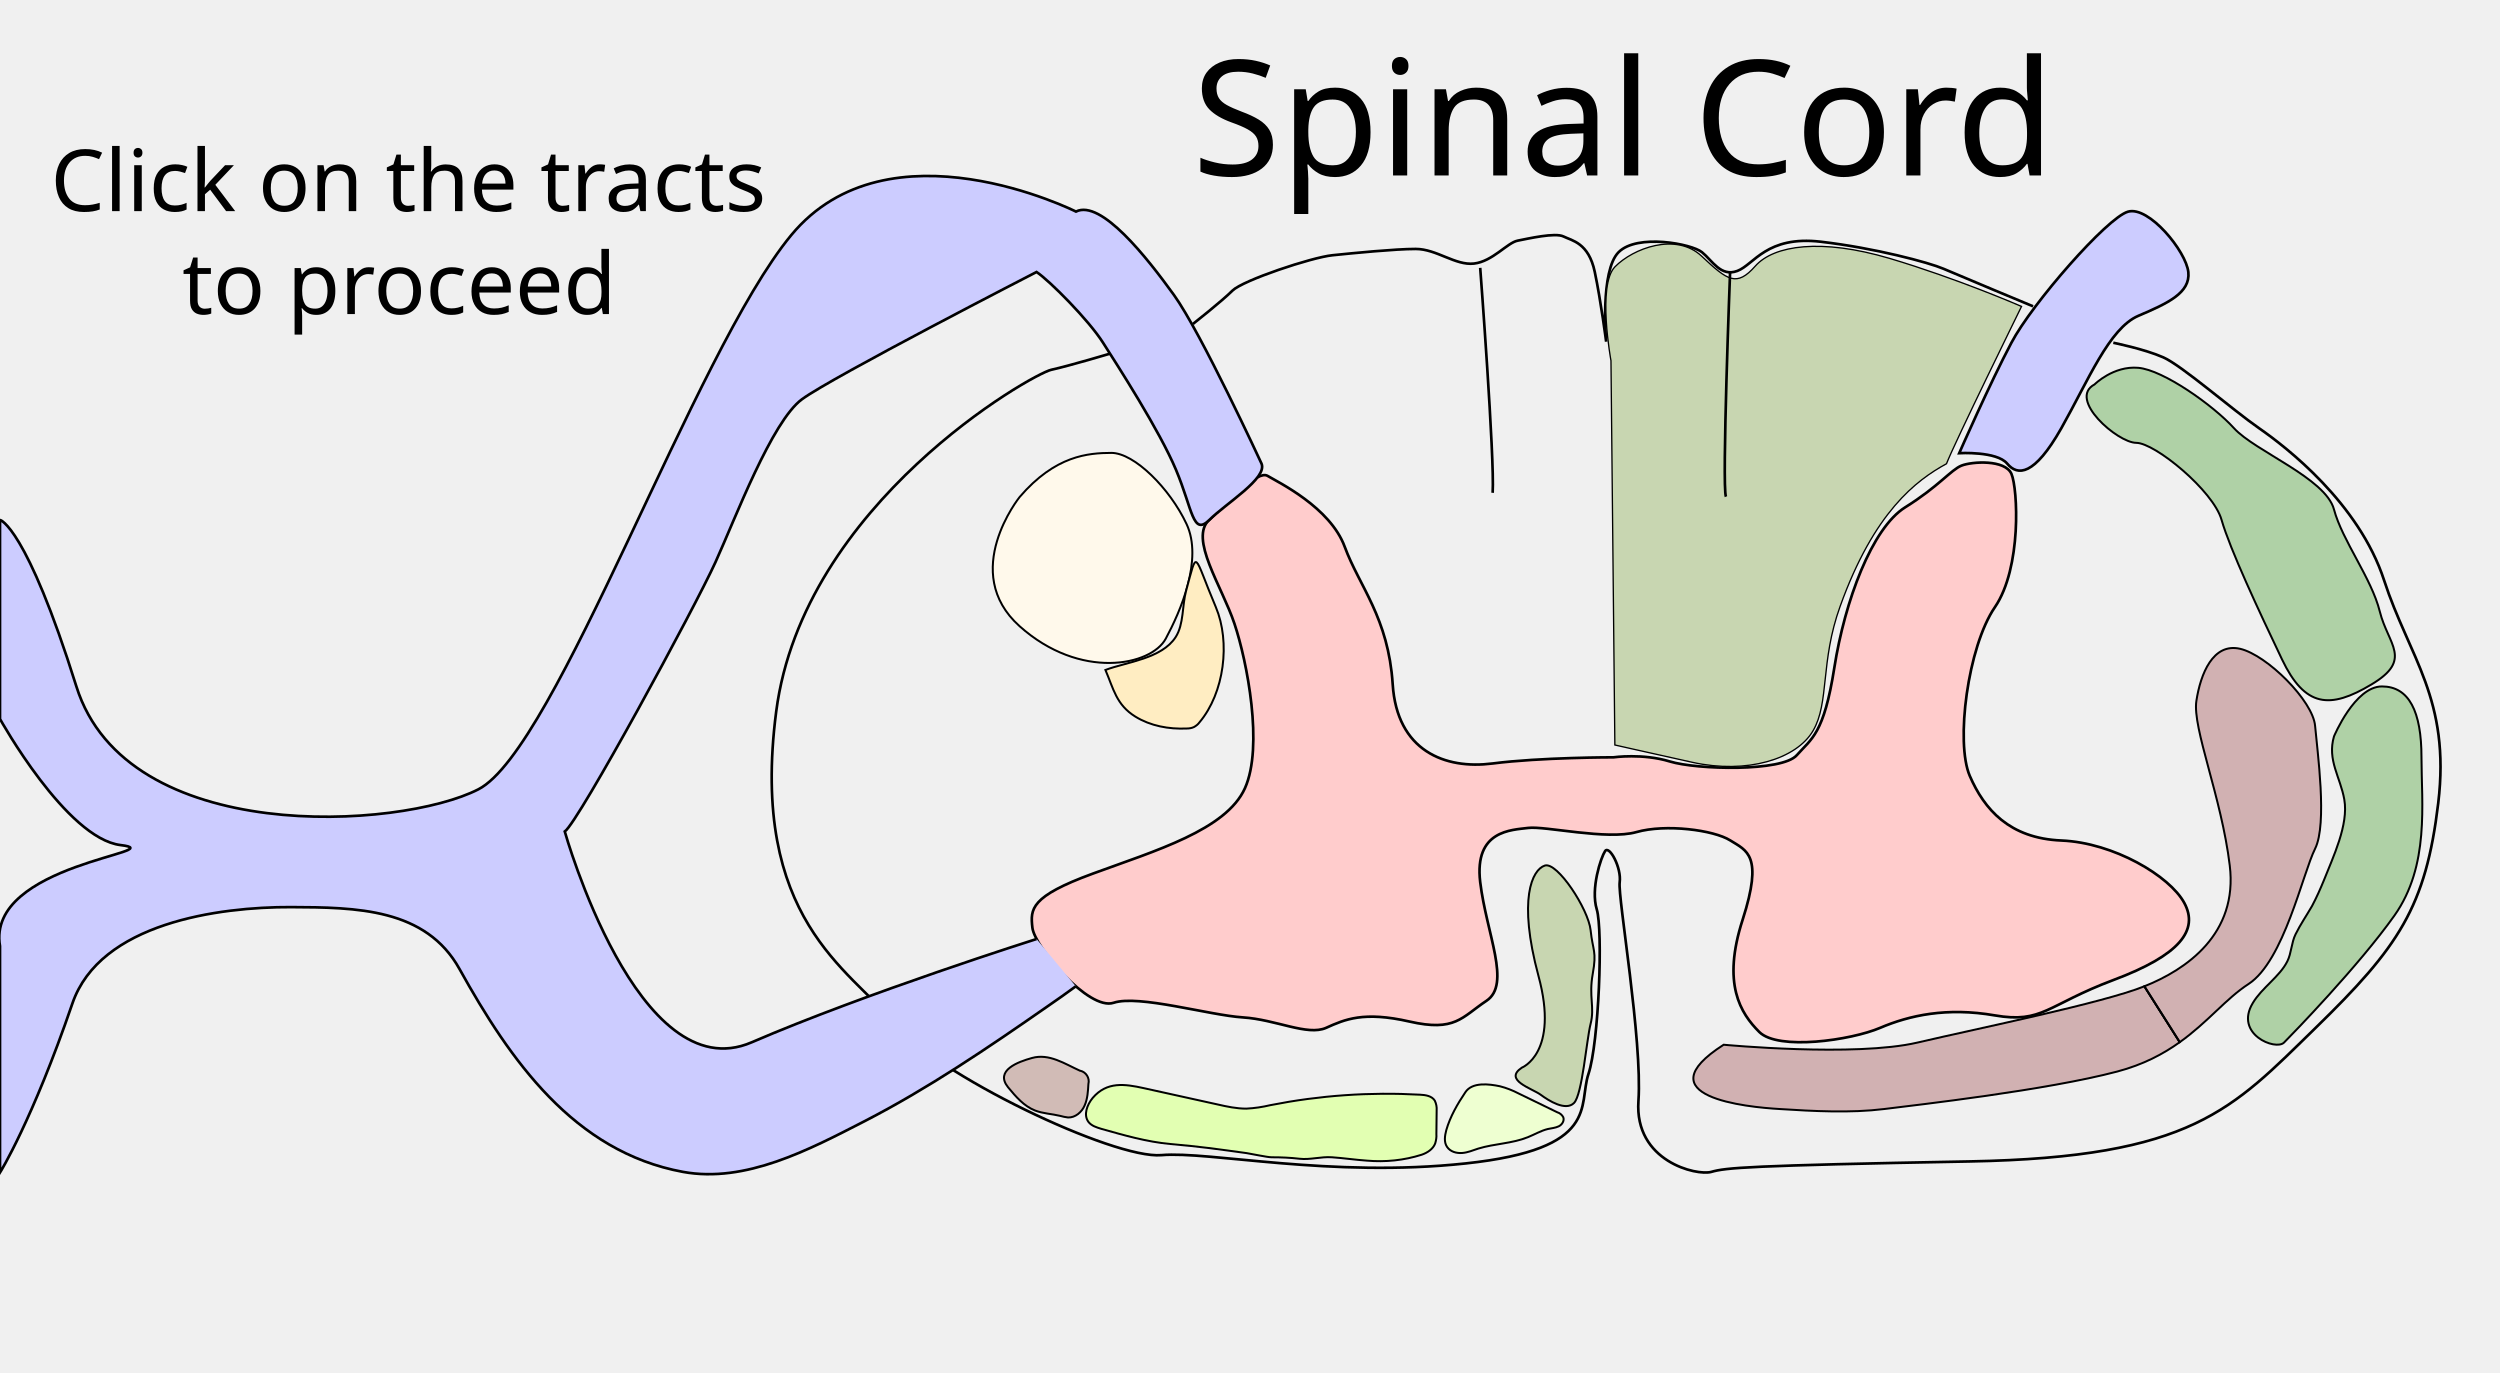
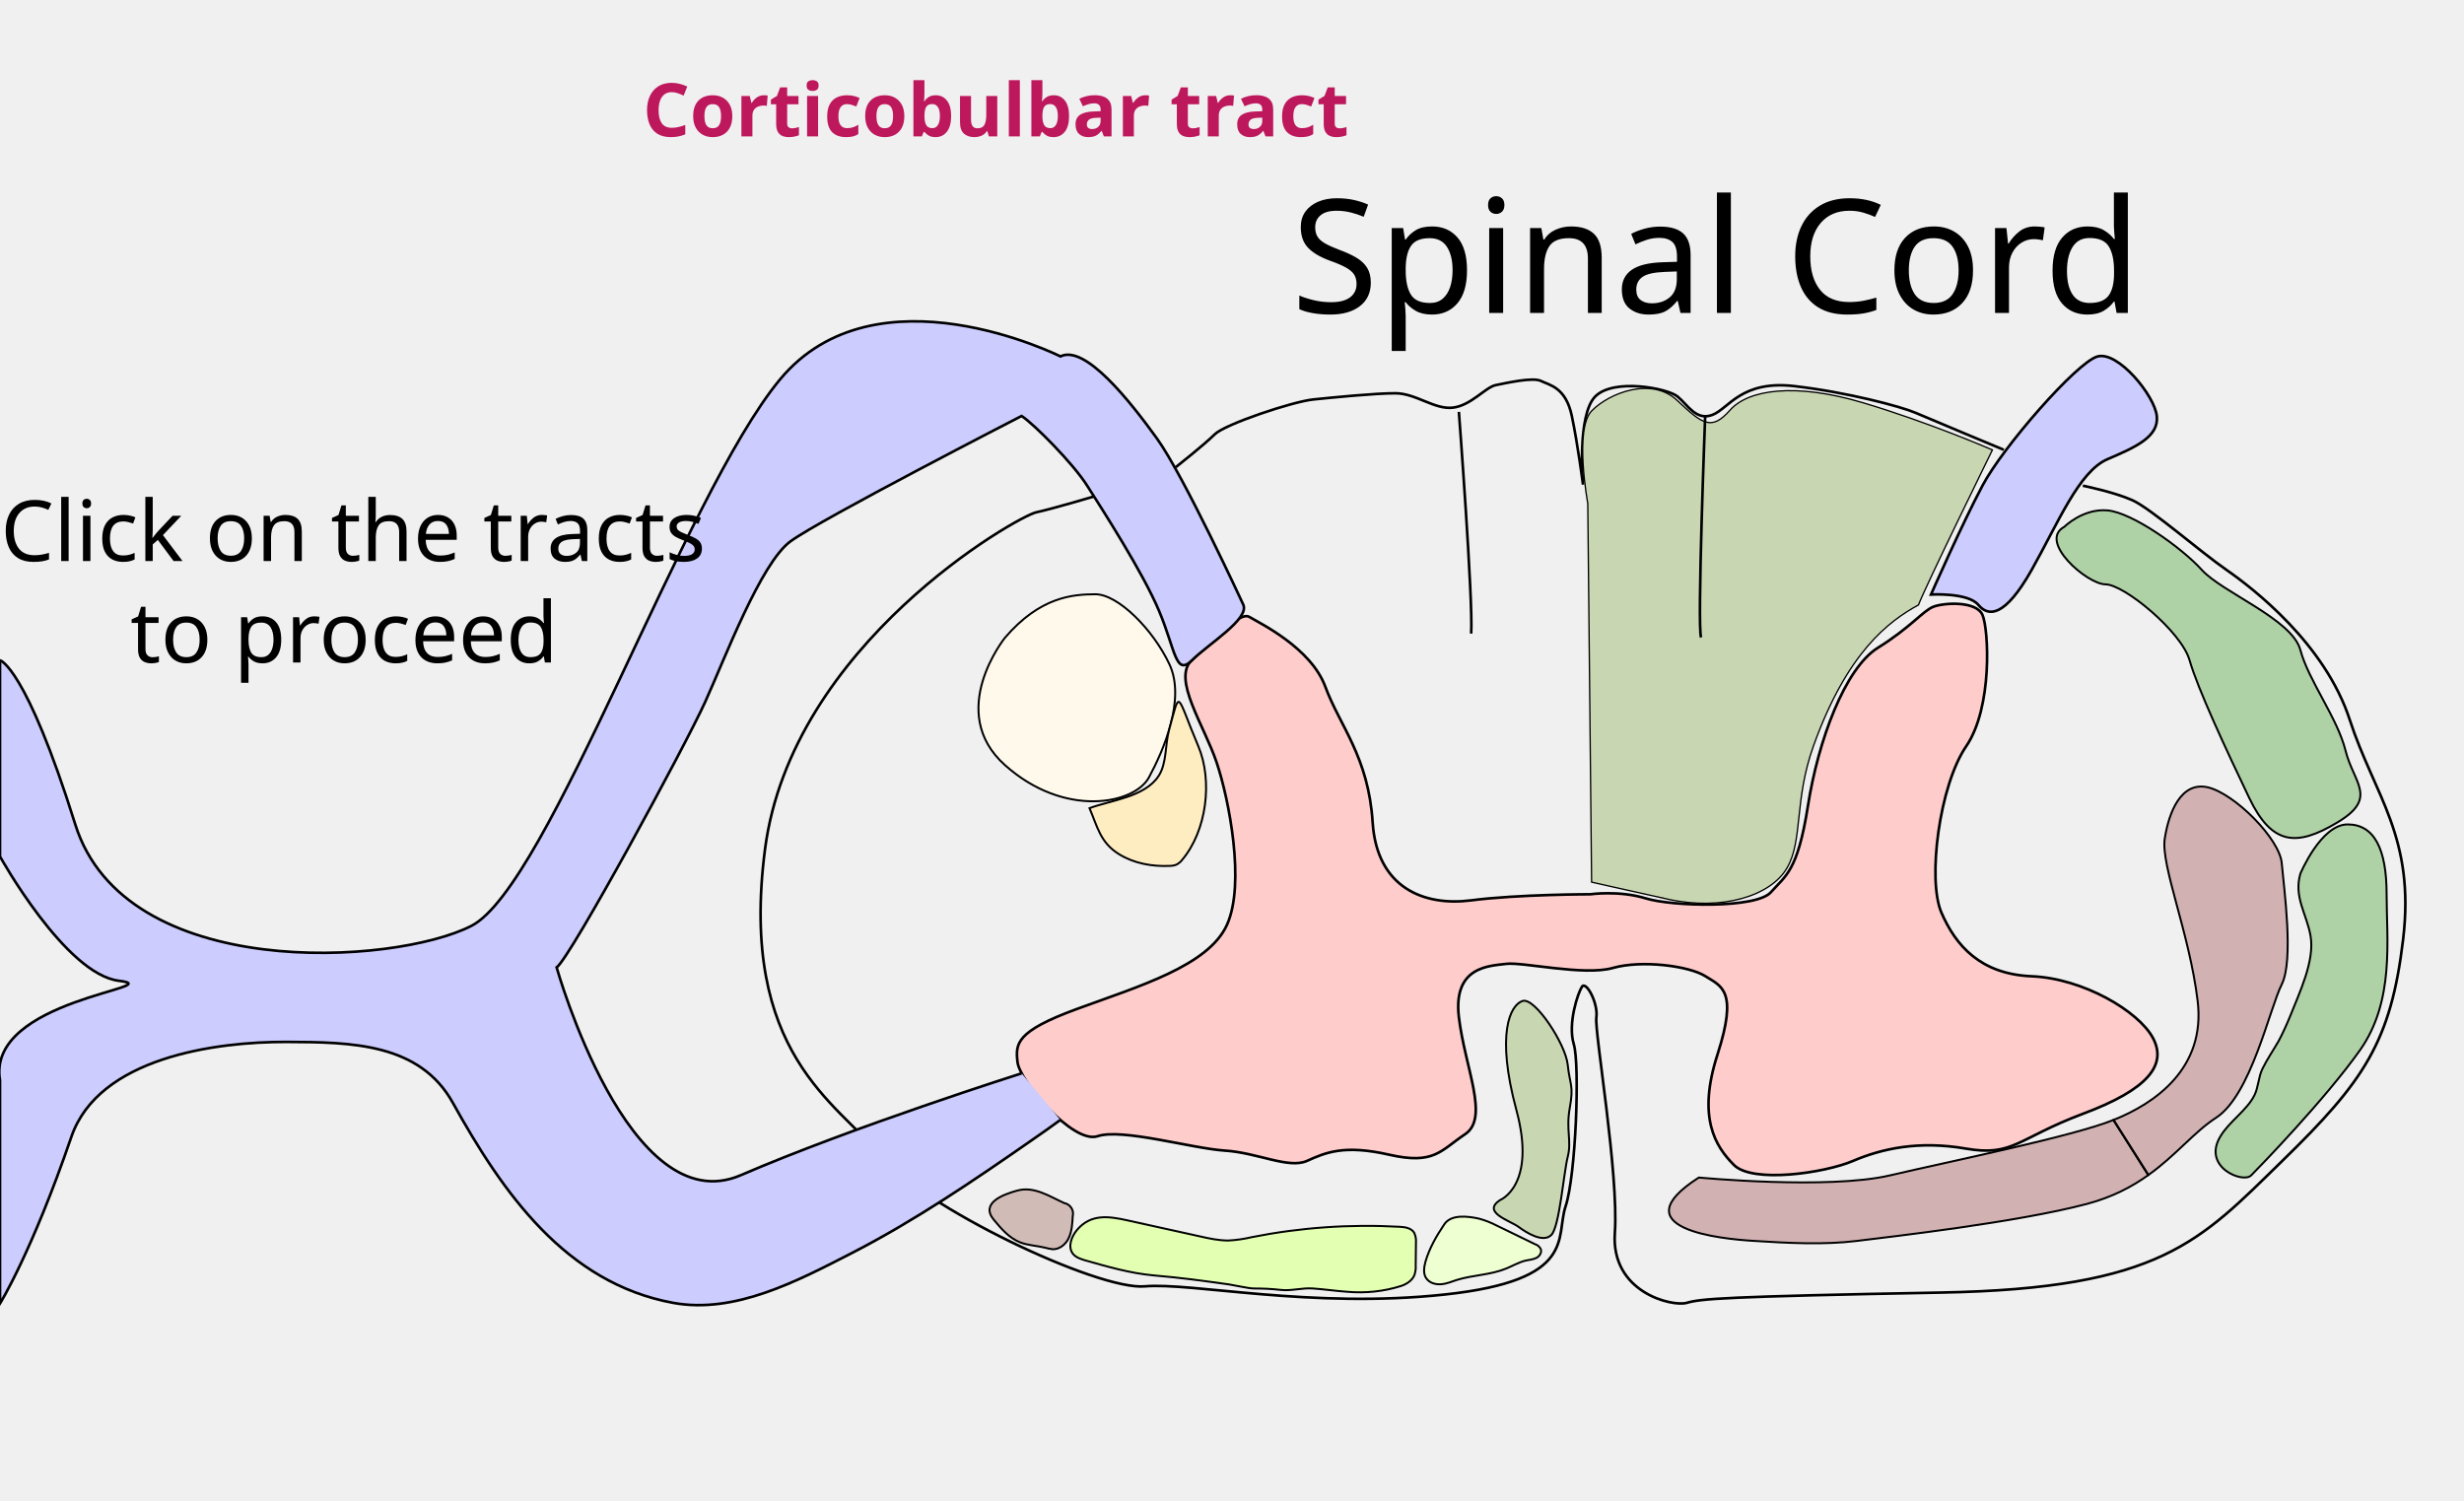
- <svg xmlns="http://www.w3.org/2000/svg" xmlns:xlink="http://www.w3.org/1999/xlink" version="1.1" id="Layer_1" x="0px" y="0px" viewBox="0 0 1865.8 1024" style="enable-background:new 0 0 1865.8 1024;" xml:space="preserve">
+ <svg xmlns="http://www.w3.org/2000/svg" xmlns:xlink="http://www.w3.org/1999/xlink" version="1.1" id="Layer_1" x="0px" y="0px" viewBox="0 0 1865.8 1136" style="enable-background:new 0 0 1865.8 1136;" xml:space="preserve">
  <style type="text/css">
	.st0{fill:none;stroke:#000000;stroke-width:2;stroke-miterlimit:10;}
	.st1{fill:#FFCCCC;stroke:#000000;stroke-width:2;stroke-miterlimit:10;}
	.st2{fill:#CCCCFF;stroke:#000000;stroke-width:2;stroke-miterlimit:10;}
- 	.st3{fill:#FFE7AD;stroke:#000000;stroke-width:1.5;stroke-miterlimit:10;}
- 	.st4{font-family:'LucidaSans';}
- 	.st5{font-size:120px;}
- 	.st6{fill:#AFD1A6;stroke:#000000;stroke-width:1.5;stroke-miterlimit:10;}
- 	.st7{opacity:0;}
- 	.st8{fill:#FFFFFF;}
- 	.st9{font-family:'Arial-BoldMT';}
- 	.st10{font-size:28px;}
- 	.st11{fill:#D1B1B2;stroke:#000000;stroke-width:1.5;stroke-miterlimit:10;}
- 	.st12{fill:#FFF9EB;stroke:#000000;stroke-width:1.5;stroke-miterlimit:10;}
- 	.st13{fill:#FFEDC2;stroke:#000000;stroke-width:1.5;stroke-miterlimit:10;}
- 	.st14{fill:#C8D6B1;stroke:#000000;stroke-width:1.5;stroke-miterlimit:10;}
- 	.st15{fill:#EEFFD1;stroke:#000000;stroke-width:1.5;stroke-miterlimit:10;}
- 	.st16{fill:#E2FFB2;stroke:#000000;stroke-width:1.5;stroke-miterlimit:10;}
- 	.st17{fill:#D1BBB6;stroke:#000000;stroke-width:1.5;stroke-miterlimit:10;}
- 	.st18{fill:#C8D6B1;stroke:#000000;stroke-miterlimit:10;}
- 	.st19{fill:none;stroke:#000000;stroke-width:1.5;stroke-miterlimit:10;}
- 	.st20{font-family:'MyriadPro-Regular';}
- 	.st21{font-size:64px;}
- 	.interactive-region{cursor:pointer;transform-box:fill-box;transform-origin:center;transition:filter 0.18s ease-in-out,opacity 0.18s ease-in-out,stroke-width 0.18s ease-in-out,transform 0.18s ease-in-out;}
- 	a:hover .interactive-region,a:focus .interactive-region{filter:brightness(1.16) saturate(1.35) drop-shadow(0 0 16px rgba(2,132,199,0.9));stroke:#075985;stroke-width:6;transform:scale(1.025);}
- 	.tract-tooltip{opacity:0;pointer-events:none;transition:opacity 0.15s ease-in-out;}
- 	a:hover .tract-tooltip,a:focus .tract-tooltip{opacity:1;}
- 	.tooltip-bg{fill:#0f172a;fill-opacity:0.94;stroke:#ffffff;stroke-width:2;rx:12;ry:12;}
- 	.tooltip-text{fill:#ffffff;font-family:Arial,sans-serif;font-size:28px;font-weight:700;text-anchor:middle;}
- 	.function-label{display:none;}
- 	.function-mode .tract-label{display:none;}
- 	.function-mode .function-label{display:inline;}
+ 	.st3{opacity:0;}
+ 	.st4{fill:#0F172A;fill-opacity:0.94;stroke:#FFFFFF;stroke-width:2;}
+ 	.st5{fill:#FFFFFF;}
+ 	.st6{font-family:'Arial-BoldMT';}
+ 	.st7{font-size:28px;}
+ 	.st8{display:none;fill:#FFFFFF;enable-background:new    ;}
+ 	.st9{fill:#FFE7AD;stroke:#000000;stroke-width:1.5;stroke-miterlimit:10;}
+ 	.st10{font-family:'LucidaSans';}
+ 	.st11{font-size:120px;}
+ 	.st12{fill:#AFD1A6;stroke:#000000;stroke-width:1.5;stroke-miterlimit:10;}
+ 	.st13{fill:#D1B1B2;stroke:#000000;stroke-width:1.5;stroke-miterlimit:10;}
+ 	.st14{fill:#FFF9EB;stroke:#000000;stroke-width:1.5;stroke-miterlimit:10;}
+ 	.st15{fill:#FFEDC2;stroke:#000000;stroke-width:1.5;stroke-miterlimit:10;}
+ 	.st16{fill:#C8D6B1;stroke:#000000;stroke-width:1.5;stroke-miterlimit:10;}
+ 	.st17{fill:#EEFFD1;stroke:#000000;stroke-width:1.5;stroke-miterlimit:10;}
+ 	.st18{fill:#E2FFB2;stroke:#000000;stroke-width:1.5;stroke-miterlimit:10;}
+ 	.st19{fill:#D1BBB6;stroke:#000000;stroke-width:1.5;stroke-miterlimit:10;}
+ 	.st20{fill:#C8D6B1;stroke:#000000;stroke-miterlimit:10;}
+ 	.st21{fill:none;stroke:#000000;stroke-width:1.5;stroke-miterlimit:10;}
+ 	.st22{font-family:'ArialMT';}
+ 	.st23{font-size:64px;}
+ 	.st24{font-size:56px;}
+ 	.corticobulbar-link{cursor:pointer;fill:#BE185D;font-weight:700;transition:fill 0.18s ease-in-out,filter 0.18s ease-in-out;}
+ 	a:hover .corticobulbar-link,a:focus .corticobulbar-link{fill:#EC4899;filter:drop-shadow(0 0 8px rgba(236,72,153,0.45));text-decoration:underline;}
+ 	a &gt; path{cursor:pointer;transform-box:fill-box;transform-origin:center;transition:filter 0.18s ease-in-out,stroke-width 0.18s ease-in-out,transform 0.18s ease-in-out;}
+ 	a:hover &gt; path,a:focus &gt; path,a.is-active &gt; path{filter:brightness(1.12) saturate(1.35) drop-shadow(0 0 14px rgba(14,165,233,0.9));stroke:#0369A1;stroke-width:6;transform:scale(1.018);}
+ 	a:hover .st3,a:focus .st3,a.is-active .st3{opacity:1;}
+ 	.function-mode a .st5{display:none;}
+ 	.function-mode a .st8{display:inline;}
</style>
  <g id="Layer_1_1_">
    <g id="Layer_2">
      <g id="Layer_4">
-         <path class="st0" d="M1577.2,255.8c0,0,23.3,4.7,37.3,10.9s51.3,38.9,71.5,52.9s74.6,56,93.3,113.5     c18.7,57.5,49.7,88.6,40.4,166.3s-29.5,107.3-91.7,167.9s-91.7,96.4-258,99.5s-181.9,4.7-192.8,7.8c-10.9,3.1-57.5-7.8-54.4-52.9     c3.1-45.1-15.5-152.3-14-163.2s-7.8-28-10.9-23.3s-10.9,28-6.2,43.5c4.7,15.5,1.6,99.5-6.2,122.8c-7.8,23.3,9.3,56-91.7,66.8     c-101,10.9-191.2-9.3-227-6.2s-169.4-60.6-200.5-99.5c-31.1-38.9-107.2-76.2-87-231.6s191.2-251.9,205.2-255s45.1-12.4,45.1-12.4     " />
-         <path class="st0" d="M1517.3,228.6c0,0-56-23.3-66.8-28c-10.9-4.7-51.3-15.5-91.7-20.2s-49.7,17.1-62.2,21.8     c-12.4,4.7-18.7-7.8-26.4-14c-7.7-6.2-48.2-14-62.2,0s-9.3,66.8-9.3,66.8s-3.9-30.3-8.5-52.1s-17.1-23.3-23.3-26.4     c-6.2-3.1-26.4,1.6-34.2,3.1c-7.8,1.5-18.7,15.5-32.6,17.1c-13.9,1.6-28-10.9-43.5-10.9s-46.6,3.1-62.2,4.7     c-15.6,1.6-66.8,18.7-74.6,26.4c-7.8,7.8-29.5,24.9-29.5,24.9" />
-         <path class="st0" d="M1104.7,199.9c0,0,10.9,143,9.3,167.9" />
-         <path class="st1" d="M1204.2,565.2c0,0,21.8-3.1,42,3.1c20.2,6.2,83.9,7.8,94.8-4.7c10.9-12.4,20.2-15.5,28-65.3     c7.8-49.7,28-104.1,52.9-119.7c24.9-15.5,34.2-28,42-31.1c7.8-3.1,32.6-4.7,37.3,6.2c4.7,10.9,7.8,70-12.4,99.5     c-20.2,29.5-29.5,101-18.7,125.9c10.8,24.9,29.5,46.6,68.4,48.2c38.9,1.6,80.8,26.4,91.7,46.6c10.9,20.2-3.1,38.9-52.9,57.5     c-49.7,18.7-52.9,32.6-88.6,26.4c-35.8-6.2-63.7,0-85.5,9.3c-21.8,9.3-76.2,17.1-90.2,3.1s-28-35.8-12.4-83.9     c15.5-48.2,3.1-51.3-9.3-59.1s-48.2-12.4-70-6.2c-21.8,6.2-68.4-4.7-80.8-3.1c-12.4,1.6-40.4,1.6-35.8,40.4     c4.7,38.9,23.3,76.2,4.7,88.6s-23.3,23.3-57.5,15.5c-34.2-7.8-48.2-1.6-62.2,4.7c-14,6.2-37.3-6.2-62.2-7.8s-77.7-17.1-96.4-10.9     c-18.7,6.2-59.1-42-60.6-56c-1.6-14-1.6-23.3,45.1-40.4c46.6-17.1,99.5-32.6,113.5-63.7c14-31.1,1.6-94.8-7.8-122.8     c-9.3-28-34.2-63.7-18.7-77.7s35.8-37.3,43.5-32.6c7.8,4.7,46.6,23.3,57.5,52.9c10.9,29.6,32.6,52.9,35.8,102.6     c3.2,49.7,38.9,63.7,74.6,59.1C1149.7,565.2,1204.2,565.2,1204.2,565.2z" />
-         <path class="st2" d="M1462.2,338.2c0,0,28-1.6,35.8,7.8c7.8,9.4,20.2,9.3,40.4-26.4c20.2-35.8,35.8-74.6,57.5-83.9     c21.8-9.3,38.9-17.1,37.3-32.6s-29.5-49.7-45.1-45.1s-71.5,68.4-87,97.9C1485.4,285.4,1462.2,338.2,1462.2,338.2z" />
-         <path class="st2" d="M773.5,203" />
-         <a xlink:href="/?module=spinal-nerve" target="_parent" tabindex="0" title="Go to Spinal Nerve module">
-           <path id="Spinalnerve" class="st2 interactive-region" d="M802.9,736.1c-7,5.1-14.1,10.2-21.3,15.1c-44.1,30.7-88.8,61.1-136.6,85.7     c-40.9,21-88.6,46.3-135.3,37.7c-81.4-15-129.1-83.6-166.7-151.3c-25.2-45.5-77.1-46.1-125.9-46.3c-53.8-0.2-142.5,11.8-163.1,72     C24,836.6,0,875.1,0,875.1v-169c-10.5-61.5,130.5-70.5,90-75.4c-40.5-4.9-90-94.1-90-94.1V388c0,0,19.5,4.6,57,124.3     s241.5,106.8,300,76.8s160.9-325.8,233.5-413.6S803,157.9,803,157.9c18.7-9.3,52.9,34.2,73.1,62.2S941.5,346,941.5,346     c4.6,10.9-26.4,29.6-38.9,42s-12.5-7.8-24.9-37.3c-12.4-29.5-43.5-77.7-54.4-94.8c-10.8-17.1-40.3-46.7-49.7-52.9     c0,0-152.6,78.4-175.1,95C576,314.6,549,386.4,534,419.5c-15,33.1-102,193.6-112.5,201.1c0,0,54.5,194,139.5,157.3     s212.6-77.1,212.6-77.1" />
-           <g class="tract-tooltip">
-             <rect class="tooltip-bg" x="120" y="870" width="520" height="58" />
-             <text class="tooltip-text tract-label" x="380" y="909">Spinal nerve</text>
-             <text class="tooltip-text function-label" x="380" y="909">Mixed sensory and motor</text>
+         <path class="st0" d="M1577.2,367.8c0,0,23.3,4.7,37.3,10.9s51.3,38.9,71.5,52.9s74.6,56,93.3,113.5     c18.7,57.5,49.7,88.6,40.4,166.3s-29.5,107.3-91.7,167.9s-91.7,96.4-258,99.5s-181.9,4.7-192.8,7.8s-57.5-7.8-54.4-52.9     c3.1-45.1-15.5-152.3-14-163.2s-7.8-28-10.9-23.3s-10.9,28-6.2,43.5c4.7,15.5,1.6,99.5-6.2,122.8c-7.8,23.3,9.3,56-91.7,66.8     c-101,10.9-191.2-9.3-227-6.2s-169.4-60.6-200.5-99.5s-107.2-76.2-87-231.6s191.2-251.9,205.2-255s45.1-12.4,45.1-12.4" />
+         <path class="st0" d="M1517.3,340.6c0,0-56-23.3-66.8-28c-10.9-4.7-51.3-15.5-91.7-20.2c-40.4-4.7-49.7,17.1-62.2,21.8     c-12.4,4.7-18.7-7.8-26.4-14c-7.7-6.2-48.2-14-62.2,0s-9.3,66.8-9.3,66.8s-3.9-30.3-8.5-52.1s-17.1-23.3-23.3-26.4     c-6.2-3.1-26.4,1.6-34.2,3.1c-7.8,1.5-18.7,15.5-32.6,17.1s-28-10.9-43.5-10.9s-46.6,3.1-62.2,4.7c-15.6,1.6-66.8,18.7-74.6,26.4     c-7.8,7.8-29.5,24.9-29.5,24.9" />
+         <path class="st0" d="M1104.7,311.9c0,0,10.9,143,9.3,167.9" />
+         <path class="st1" d="M1204.2,677.2c0,0,21.8-3.1,42,3.1c20.2,6.2,83.9,7.8,94.8-4.7c10.9-12.4,20.2-15.5,28-65.3     c7.8-49.7,28-104.1,52.9-119.7c24.9-15.5,34.2-28,42-31.1s32.6-4.7,37.3,6.2c4.7,10.9,7.8,70-12.4,99.5     c-20.2,29.5-29.5,101-18.7,125.9s29.5,46.6,68.4,48.2c38.9,1.6,80.8,26.4,91.7,46.6c10.9,20.2-3.1,38.9-52.9,57.5     c-49.7,18.7-52.9,32.6-88.6,26.4c-35.8-6.2-63.7,0-85.5,9.3s-76.2,17.1-90.2,3.1s-28-35.8-12.4-83.9c15.5-48.2,3.1-51.3-9.3-59.1     s-48.2-12.4-70-6.2s-68.4-4.7-80.8-3.1c-12.4,1.6-40.4,1.6-35.8,40.4c4.7,38.9,23.3,76.2,4.7,88.6s-23.3,23.3-57.5,15.5     c-34.2-7.8-48.2-1.6-62.2,4.7c-14,6.2-37.3-6.2-62.2-7.8s-77.7-17.1-96.4-10.9c-18.7,6.2-59.1-42-60.6-56     c-1.6-14-1.6-23.3,45.1-40.4c46.6-17.1,99.5-32.6,113.5-63.7c14-31.1,1.6-94.8-7.8-122.8c-9.3-28-34.2-63.7-18.7-77.7     s35.8-37.3,43.5-32.6c7.8,4.7,46.6,23.3,57.5,52.9c10.9,29.6,32.6,52.9,35.8,102.6c3.2,49.7,38.9,63.7,74.6,59.1     C1149.7,677.2,1204.2,677.2,1204.2,677.2z" />
+         <path class="st2" d="M1462.2,450.2c0,0,28-1.6,35.8,7.8s20.2,9.3,40.4-26.4c20.2-35.8,35.8-74.6,57.5-83.9     c21.8-9.3,38.9-17.1,37.3-32.6s-29.5-49.7-45.1-45.1s-71.5,68.4-87,97.9C1485.4,397.4,1462.2,450.2,1462.2,450.2z" />
+         <path class="st2" d="M773.5,315" />
+         <a xlink:href="/?module=spinal-nerve">
+           <path id="Spinalnerve" class="st2" d="M802.9,848.1c-7,5.1-14.1,10.2-21.3,15.1c-44.1,30.7-88.8,61.1-136.6,85.7      c-40.9,21-88.6,46.3-135.3,37.7c-81.4-15-129.1-83.6-166.7-151.3c-25.2-45.5-77.1-46.1-125.9-46.3      c-53.8-0.2-142.5,11.8-163.1,72C24,948.6,0,987.1,0,987.1v-169c-10.5-61.5,130.5-70.5,90-75.4S0,648.6,0,648.6V500      c0,0,19.5,4.6,57,124.3s241.5,106.8,300,76.8s160.9-325.8,233.5-413.6S803,269.9,803,269.9c18.7-9.3,52.9,34.2,73.1,62.2      S941.5,458,941.5,458c4.6,10.9-26.4,29.6-38.9,42c-12.5,12.4-12.5-7.8-24.9-37.3s-43.5-77.7-54.4-94.8      c-10.8-17.1-40.3-46.7-49.7-52.9c0,0-152.6,78.4-175.1,95C576,426.6,549,498.4,534,531.5S432,725.1,421.5,732.6      c0,0,54.5,194,139.5,157.3s212.6-77.1,212.6-77.1" />
+           <g class="st3">
+             <rect x="120" y="982" class="st4" width="520" height="58" />
+             <text transform="matrix(1 0 0 1 296.7451 1021)" class="st5 st6 st7">Spinal nerve</text>
+             <text transform="matrix(1 0 0 1 210.4072 1021)" class="st8 st6 st7">Mixed sensory and motor</text>
          </g>
        </a>
-         <path class="st3" d="M770.5,501.4" />
+         <path class="st9" d="M770.5,613.4" />
      </g>
    </g>
-     <text transform="matrix(1 0 0 1 889.7738 130.9365)" class="st4 st5">Spinal Cord</text>
+     <text transform="matrix(1 0 0 1 977.7738 237)" class="st10 st11">Spinal Cord</text>
  </g>
  <g id="Layer_2_1_">
-     <a xlink:href="/?module=spinocerebellar" target="_parent" tabindex="0">
-       <path id="posteriorspinocerebellar_tract" class="st6 interactive-region" d="M1563.2,286.9c0,0,14-14,32.6-12.4c18.7,1.6,56,28,71.5,45.1    s68.4,37.3,74.6,60.6c6.2,23.3,28,51.3,34.2,76.2c6.2,24.9,24.9,35.8-6.2,54.4c-31.1,18.7-49.7,17.1-66.8-18.7    s-38.9-82.4-45.1-104.1c-6.2-21.8-49.7-57.5-63.7-57.5C1580.3,330.4,1542.9,297.8,1563.2,286.9z" />
-       <g class="tract-tooltip">
-         <rect class="tooltip-bg" x="1320" y="215" width="520" height="58" />
-         <text class="tooltip-text tract-label" x="1580" y="254">Posterior spinocerebellar tract</text>
-         <text class="tooltip-text function-label" x="1580" y="254">Unconscious proprioception</text>
+     <a xlink:href="/?module=spinocerebellar">
+       <path id="posteriorspinocerebellar_tract" class="st12" d="M1563.2,398.9c0,0,14-14,32.6-12.4c18.7,1.6,56,28,71.5,45.1    s68.4,37.3,74.6,60.6c6.2,23.3,28,51.3,34.2,76.2s24.9,35.8-6.2,54.4c-31.1,18.7-49.7,17.1-66.8-18.7    c-17.1-35.8-38.9-82.4-45.1-104.1c-6.2-21.8-49.7-57.5-63.7-57.5C1580.3,442.4,1542.9,409.8,1563.2,398.9z" />
+       <g class="st3">
+         <rect x="1320" y="327" class="st4" width="520" height="58" />
+         <text transform="matrix(1 0 0 1 1376.925 366)" class="st5 st6 st7">Posterior spinocerebellar tract</text>
+         <text transform="matrix(1 0 0 1 1389.435 366)" class="st8 st6 st7">Unconscious proprioception</text>
      </g>
    </a>
-     <a xlink:href="/?module=spinocerebellar" target="_parent" tabindex="0">
-       <path id="anteriorspinocerebellar_tract" class="st6 interactive-region" d="M1741.9,549.6c0,0,15.5-37.3,35.8-37.3c20.2,0,29.5,18.7,29.5,52.9    s6.2,80.8-20.2,118.1s-76.2,88.6-82.4,94.8c-6.2,6.2-37.3-6.2-23.3-29.5c6.8-11.5,20.1-19.7,25.8-31.2c3-5.9,3-13.8,6.1-20.1    c3.6-7.3,8.2-14,12.3-21.1c3.3-6.2,6.2-12.7,8.9-19.3c6.8-17.3,18.5-41.3,15.2-60.2C1746.7,580.1,1736.7,567.2,1741.9,549.6z" />
-       <g class="tract-tooltip">
-         <rect class="tooltip-bg" x="1290" y="800" width="550" height="58" />
-         <text class="tooltip-text tract-label" x="1565" y="839">Anterior spinocerebellar tract</text>
-         <text class="tooltip-text function-label" x="1565" y="839">Motor activity feedback</text>
+     <a xlink:href="/?module=spinocerebellar">
+       <path id="anteriorspinocerebellar_tract" class="st12" d="M1741.9,661.6c0,0,15.5-37.3,35.8-37.3c20.2,0,29.5,18.7,29.5,52.9    s6.2,80.8-20.2,118.1s-76.2,88.6-82.4,94.8c-6.2,6.2-37.3-6.2-23.3-29.5c6.8-11.5,20.1-19.7,25.8-31.2c3-5.9,3-13.8,6.1-20.1    c3.6-7.3,8.2-14,12.3-21.1c3.3-6.2,6.2-12.7,8.9-19.3c6.8-17.3,18.5-41.3,15.2-60.2C1746.7,692.1,1736.7,679.2,1741.9,661.6z" />
+       <g class="st3">
+         <rect x="1290" y="912" class="st4" width="550" height="58" />
+         <text transform="matrix(1 0 0 1 1368.938 951)" class="st5 st6 st7">Anterior spinocerebellar tract</text>
+         <text transform="matrix(1 0 0 1 1409.4 951)" class="st8 st6 st7">Motor activity feedback</text>
      </g>
    </a>
-     <a xlink:href="/?module=ventral-stt" target="_parent" tabindex="0" title="Go to Ventral Spinothalamic Tract">
-       <path id="anteriorspinothalamic_tract_1_" class="st11 interactive-region" d="M1626.8,777.8c-12.3,8.8-27.1,16.7-46.6,21.9   c-52.9,14-149.2,24.9-174.1,28s-52.9,1.6-77.7,0c-24.9-1.4-102.6-9.2-42-48c0,0,97.9,9.3,144.6-1.6c46.6-10.9,138.3-29.5,169.4-42   L1626.8,777.8z" />
-       <g class="tract-tooltip">
-         <rect class="tooltip-bg" x="1210" y="875" width="570" height="58" />
-         <text class="tooltip-text tract-label" x="1495" y="914">Anterior spinothalamic tract</text>
-         <text class="tooltip-text function-label" x="1495" y="914">Crude touch and pressure</text>
+     <a xlink:href="/?module=ventral-stt">
+       <path id="anteriorspinothalamic_tract_1_" class="st13" d="M1626.8,889.8c-12.3,8.8-27.1,16.7-46.6,21.9    c-52.9,14-149.2,24.9-174.1,28s-52.9,1.6-77.7,0c-24.9-1.4-102.6-9.2-42-48c0,0,97.9,9.3,144.6-1.6c46.6-10.9,138.3-29.5,169.4-42    L1626.8,889.8z" />
+       <g class="st3">
+         <rect x="1210" y="987" class="st4" width="570" height="58" />
+         <text transform="matrix(1 0 0 1 1308.297 1026)" class="st5 st6 st7">Anterior spinothalamic tract</text>
+         <text transform="matrix(1 0 0 1 1320.745 1026)" class="st8 st6 st7">Crude touch and pressure</text>
      </g>
    </a>
-     <a xlink:href="/?module=lateral-stt" target="_parent" tabindex="0" title="Go to Lateral Spinothalamic Tract">
-       <path id="lateralspinothalamic_tract" class="st11 interactive-region" d="M1600.4,736.1c31.1-12.4,70-38.9,63.7-90.2c-6.2-51.3-28-102.6-24.9-122.8   s12.4-43.5,32.6-38.9c20.2,4.7,54.4,38.9,56,57.5s9.3,73.1,0,91.7s-23.3,83.9-49.7,101c-16.7,10.8-30.3,28.4-51.3,43.4   L1600.4,736.1z" />
-       <g class="tract-tooltip">
-         <rect class="tooltip-bg" x="1290" y="425" width="500" height="58" />
-         <text class="tooltip-text tract-label" x="1540" y="464">Lateral spinothalamic tract</text>
-         <text class="tooltip-text function-label" x="1540" y="464">Pain and temperature</text>
+     <a xlink:href="/?module=lateral-stt">
+       <path id="lateralspinothalamic_tract" class="st13" d="M1600.4,848.1c31.1-12.4,70-38.9,63.7-90.2c-6.2-51.3-28-102.6-24.9-122.8    s12.4-43.5,32.6-38.9c20.2,4.7,54.4,38.9,56,57.5s9.3,73.1,0,91.7s-23.3,83.9-49.7,101c-16.7,10.8-30.3,28.4-51.3,43.4    L1600.4,848.1z" />
+       <g class="st3">
+         <rect x="1290" y="537" class="st4" width="500" height="58" />
+         <text transform="matrix(1 0 0 1 1361.835 576)" class="st5 st6 st7">Lateral spinothalamic tract</text>
+         <text transform="matrix(1 0 0 1 1396.849 576)" class="st8 st6 st7">Pain and temperature</text>
      </g>
    </a>
-     <a xlink:href="/?module=corticospinal" target="_parent" tabindex="0">
-       <path id="lateralcorticospinal_tract" class="st12 interactive-region" d="M761,370.9c0,0-45.2,56.1,0,96.5c45.2,40.4,98.1,29.5,109,9.3    c10.9-20.2,28-59.2,15.5-85.7c-12.4-26.4-38.9-53-56.1-53C812.3,338.1,787.7,339.8,761,370.9z" />
-       <g class="tract-tooltip">
-         <rect class="tooltip-bg" x="565" y="275" width="520" height="58" />
-         <text class="tooltip-text tract-label" x="825" y="314">Lateral corticospinal tract</text>
-         <text class="tooltip-text function-label" x="825" y="314">Voluntary limb movement</text>
+     <a xlink:href="/?module=corticospinal">
+       <path id="lateralcorticospinal_tract" class="st14" d="M761,482.9c0,0-45.2,56.1,0,96.5c45.2,40.4,98.1,29.5,109,9.3    c10.9-20.2,28-59.2,15.5-85.7c-12.4-26.4-38.9-53-56.1-53C812.3,450.1,787.7,451.8,761,482.9z" />
+       <g class="st3">
+         <rect x="565" y="387" class="st4" width="520" height="58" />
+         <text transform="matrix(1 0 0 1 653.835 426)" class="st5 st6 st7">Lateral corticospinal tract</text>
+         <text transform="matrix(1 0 0 1 654.8945 426)" class="st8 st6 st7">Voluntary limb movement</text>
      </g>
    </a>
-     <path id="rubrospinal_tract" class="st13" d="M825,500L825,500c6,14,8.1,26,22.3,34.8c11.3,7,25,9.5,38.4,8.9   c1.9,0,3.7-0.3,5.4-1.1c1.6-0.9,3-2,4-3.4c18.7-22.1,23.3-60,12.3-86.1c-17.1-40.4-13.4-44.3-22.2-12.1c-3,10.9-1.6,24.9-7.8,34.5   C867,491.6,841,494,825,500z" />
-     <a xlink:href="/?module=corticospinal" target="_parent" tabindex="0">
-       <path id="anterior_corticospinal_tract" class="st14 interactive-region" d="M1135.8,796.8c0,0,28-10.9,12.4-68.4c-15.5-57.5-4.7-79.3,4.7-82.4    c9.3-3.1,32.6,32.6,34.2,48.2c1.6,15.5,4.7,15.5,1.6,32.6c-3.1,17.1,1.6,24.9-1.6,37.3c-3.1,12.4-6.2,52.9-12.4,59.1    c-6.2,6.2-18.7-1.6-24.9-6.2C1143.4,812.3,1121.8,806.1,1135.8,796.8z" />
-       <g class="tract-tooltip">
-         <rect class="tooltip-bg" x="930" y="870" width="520" height="58" />
-         <text class="tooltip-text tract-label" x="1190" y="909">Anterior corticospinal tract</text>
-         <text class="tooltip-text function-label" x="1190" y="909">Voluntary axial movement</text>
+     <path id="rubrospinal_tract" class="st15" d="M825,612L825,612c6,14,8.1,26,22.3,34.8c11.3,7,25,9.5,38.4,8.9   c1.9,0,3.7-0.3,5.4-1.1c1.6-0.9,3-2,4-3.4c18.7-22.1,23.3-60,12.3-86.1c-17.1-40.4-13.4-44.3-22.2-12.1c-3,10.9-1.6,24.9-7.8,34.5   C867,603.6,841,606,825,612z" />
+     <a xlink:href="/?module=corticospinal">
+       <path id="anterior_corticospinal_tract" class="st16" d="M1135.8,908.8c0,0,28-10.9,12.4-68.4c-15.5-57.5-4.7-79.3,4.7-82.4    c9.3-3.1,32.6,32.6,34.2,48.2c1.6,15.5,4.7,15.5,1.6,32.6s1.6,24.9-1.6,37.3c-3.1,12.4-6.2,52.9-12.4,59.1    c-6.2,6.2-18.7-1.6-24.9-6.2C1143.4,924.3,1121.8,918.1,1135.8,908.8z" />
+       <g class="st3">
+         <rect x="930" y="982" class="st4" width="520" height="58" />
+         <text transform="matrix(1 0 0 1 1010.297 1021)" class="st5 st6 st7">Anterior corticospinal tract</text>
+         <text transform="matrix(1 0 0 1 1017.536 1021)" class="st8 st6 st7">Voluntary axial movement</text>
      </g>
    </a>
-     <path id="tectospinal_tract" class="st15" d="M1079.4,843.4c-1.1,4.2-1.9,9,0.6,12.6s7,4.8,11.2,4.5c4.2-0.3,8.1-2,12.1-3.3   c12.1-3.7,25.2-3.7,37-8.5c5-2,9.6-4.8,14.9-6.1c2.8-0.6,5.6-0.8,8.1-2s4.4-4.2,3.4-6.8c-0.9-1.7-2.5-3.1-4.5-3.7l-28.8-14   c-4.4-2.3-9.2-4.2-14-5.4c-8.1-1.7-20.7-3.3-25.8,4.5C1087.8,823.8,1082.3,833.3,1079.4,843.4z" />
-     <path id="vestibulospinal_tract" class="st16" d="M908.8,824.3c7,1.6,14.1,3.1,21.3,3.1c6.1-0.3,12.1-1.2,18-2.6   c36.8-7.3,74.3-9.9,111.8-7.8c4,0.2,8.7,0.9,10.9,4.4c1.1,2.3,1.6,4.8,1.4,7.3l-0.2,17.7c0.2,2.3-0.2,4.7-0.9,7   c-1.6,4.2-5.9,7-10.1,8.4c-13.2,4.2-27,5.6-40.9,4.4c-8.7-0.6-17.3-1.9-26-2.5c-8.2-0.6-16.2,2-24.2,1.1   c-6.8-0.8-13.8-1.1-20.8-1.1c-3.4,0-15.2-2.6-18.7-3.1c-22.5-3.1-34.2-4.8-56.9-6.8c-17.6-1.6-34.5-6.5-51.5-11.3   c-3.6-1.1-7.3-2.2-9.6-5.1c-4-5.3-1.1-12.9,3.1-18c10.6-12.4,23.9-10.4,38.1-7.3L908.8,824.3z" />
-     <path id="olivospinal_tract" class="st17" d="M752.3,811.4c5.8,7,11.8,14.1,20.2,17.4c5.9,2.3,12.6,2.5,18.7,4   c1.9,0.6,3.9,0.9,5.9,1.2c5.4,0.2,10.3-4,12.4-9c2.2-5,2.5-10.6,2.8-16c1.1-4.4-1.7-8.9-6.1-9.9h-0.2c-11.3-5.1-23-13.1-35.8-9.5   C760,792.4,742.2,798.8,752.3,811.4z" />
-     <a xlink:href="/?module=dcml" target="_parent" tabindex="0">
-       <path id="dorsal_column" class="st18 interactive-region" d="M1202.3,269.2c0,0-10.4-56.4,3-70.1c13.4-13.7,45.5-26,64.8-7.8    c19.3,18.2,26,23,39.9,7.3s49.3-20.8,100.1-5.8c50.8,15.1,98.6,35.9,98.6,35.9s-50.4,102.7-56,117.4    c-22.5,12.3-54,35.8-79.4,106.5c-14.9,41.3-7.9,71.8-20.2,92.8c-12.3,21.1-49.4,32.6-90.2,23.5c-40.6-9-57.7-12.9-57.7-12.9    L1202.3,269.2z" />
-       <g class="tract-tooltip">
-         <rect class="tooltip-bg" x="1165" y="125" width="570" height="58" />
-         <text class="tooltip-text tract-label" x="1450" y="164">Dorsal column / DCML</text>
-         <text class="tooltip-text function-label" x="1450" y="164">Fine touch, vibration and proprioception</text>
+     <path id="tectospinal_tract" class="st17" d="M1079.4,955.4c-1.1,4.2-1.9,9,0.6,12.6s7,4.8,11.2,4.5s8.1-2,12.1-3.3   c12.1-3.7,25.2-3.7,37-8.5c5-2,9.6-4.8,14.9-6.1c2.8-0.6,5.6-0.8,8.1-2s4.4-4.2,3.4-6.8c-0.9-1.7-2.5-3.1-4.5-3.7l-28.8-14   c-4.4-2.3-9.2-4.2-14-5.4c-8.1-1.7-20.7-3.3-25.8,4.5C1087.8,935.8,1082.3,945.3,1079.4,955.4z" />
+     <path id="vestibulospinal_tract" class="st18" d="M908.8,936.3c7,1.6,14.1,3.1,21.3,3.1c6.1-0.3,12.1-1.2,18-2.6   c36.8-7.3,74.3-9.9,111.8-7.8c4,0.2,8.7,0.9,10.9,4.4c1.1,2.3,1.6,4.8,1.4,7.3l-0.2,17.7c0.2,2.3-0.2,4.7-0.9,7   c-1.6,4.2-5.9,7-10.1,8.4c-13.2,4.2-27,5.6-40.9,4.4c-8.7-0.6-17.3-1.9-26-2.5c-8.2-0.6-16.2,2-24.2,1.1   c-6.8-0.8-13.8-1.1-20.8-1.1c-3.4,0-15.2-2.6-18.7-3.1c-22.5-3.1-34.2-4.8-56.9-6.8c-17.6-1.6-34.5-6.5-51.5-11.3   c-3.6-1.1-7.3-2.2-9.6-5.1c-4-5.3-1.1-12.9,3.1-18c10.6-12.4,23.9-10.4,38.1-7.3L908.8,936.3z" />
+     <path id="olivospinal_tract" class="st19" d="M752.3,923.4c5.8,7,11.8,14.1,20.2,17.4c5.9,2.3,12.6,2.5,18.7,4   c1.9,0.6,3.9,0.9,5.9,1.2c5.4,0.2,10.3-4,12.4-9c2.2-5,2.5-10.6,2.8-16c1.1-4.4-1.7-8.9-6.1-9.9H806c-11.3-5.1-23-13.1-35.8-9.5   C760,904.4,742.2,910.8,752.3,923.4z" />
+     <a xlink:href="/?module=dcml">
+       <path id="dorsal_column" class="st20" d="M1202.3,381.2c0,0-10.4-56.4,3-70.1c13.4-13.7,45.5-26,64.8-7.8    c19.3,18.2,26,23,39.9,7.3s49.3-20.8,100.1-5.8c50.8,15.1,98.6,35.9,98.6,35.9s-50.4,102.7-56,117.4    c-22.5,12.3-54,35.8-79.4,106.5c-14.9,41.3-7.9,71.8-20.2,92.8c-12.3,21.1-49.4,32.6-90.2,23.5c-40.6-9-57.7-12.9-57.7-12.9    L1202.3,381.2z" />
+       <g class="st3">
+         <rect x="1165" y="237" class="st4" width="570" height="58" />
+         <text transform="matrix(1 0 0 1 1300.655 276)" class="st5 st6 st7">Dorsal column / DCML</text>
+         <text transform="matrix(1 0 0 1 1180.89 276)" class="st8 st6 st7">Fine touch, vibration and proprioception</text>
      </g>
    </a>
-     <path class="st0" d="M1291.2,203.1c0,0-6.2,159.8-3.1,167.6" />
+     <path class="st0" d="M1291.2,315.1c0,0-6.2,159.8-3.1,167.6" />
  </g>
-   <line class="st19" x1="1600.4" y1="736.1" x2="1626.8" y2="777.8" />
-   <text transform="matrix(1 0 0 1 37.7545 157.5781)">
-     <tspan x="0" y="0" class="st20 st21">Click on the tracts </tspan>
-     <tspan x="98.2" y="76.8" class="st20 st21">to proceed</tspan>
-   </text>
+   <line class="st21" x1="1600.4" y1="848.1" x2="1626.8" y2="889.8" />
+   <text transform="matrix(1 0 0 1 0.4396 424.8679)" class="st22 st23">Click on the tracts </text>
+   <text transform="matrix(1 0 0 1 98.6396 501.6679)" class="st22 st23">to proceed</text>
+   <a xlink:href="/?module=corticobulbar" target="_parent" tabindex="0" title="Open Corticobulbar Tract module">
+     <text transform="matrix(1 0 0 1 486.7007 103.2678)" class="st22 st24 corticobulbar-link">Corticobulbar tract</text>
+   </a>
</svg>
